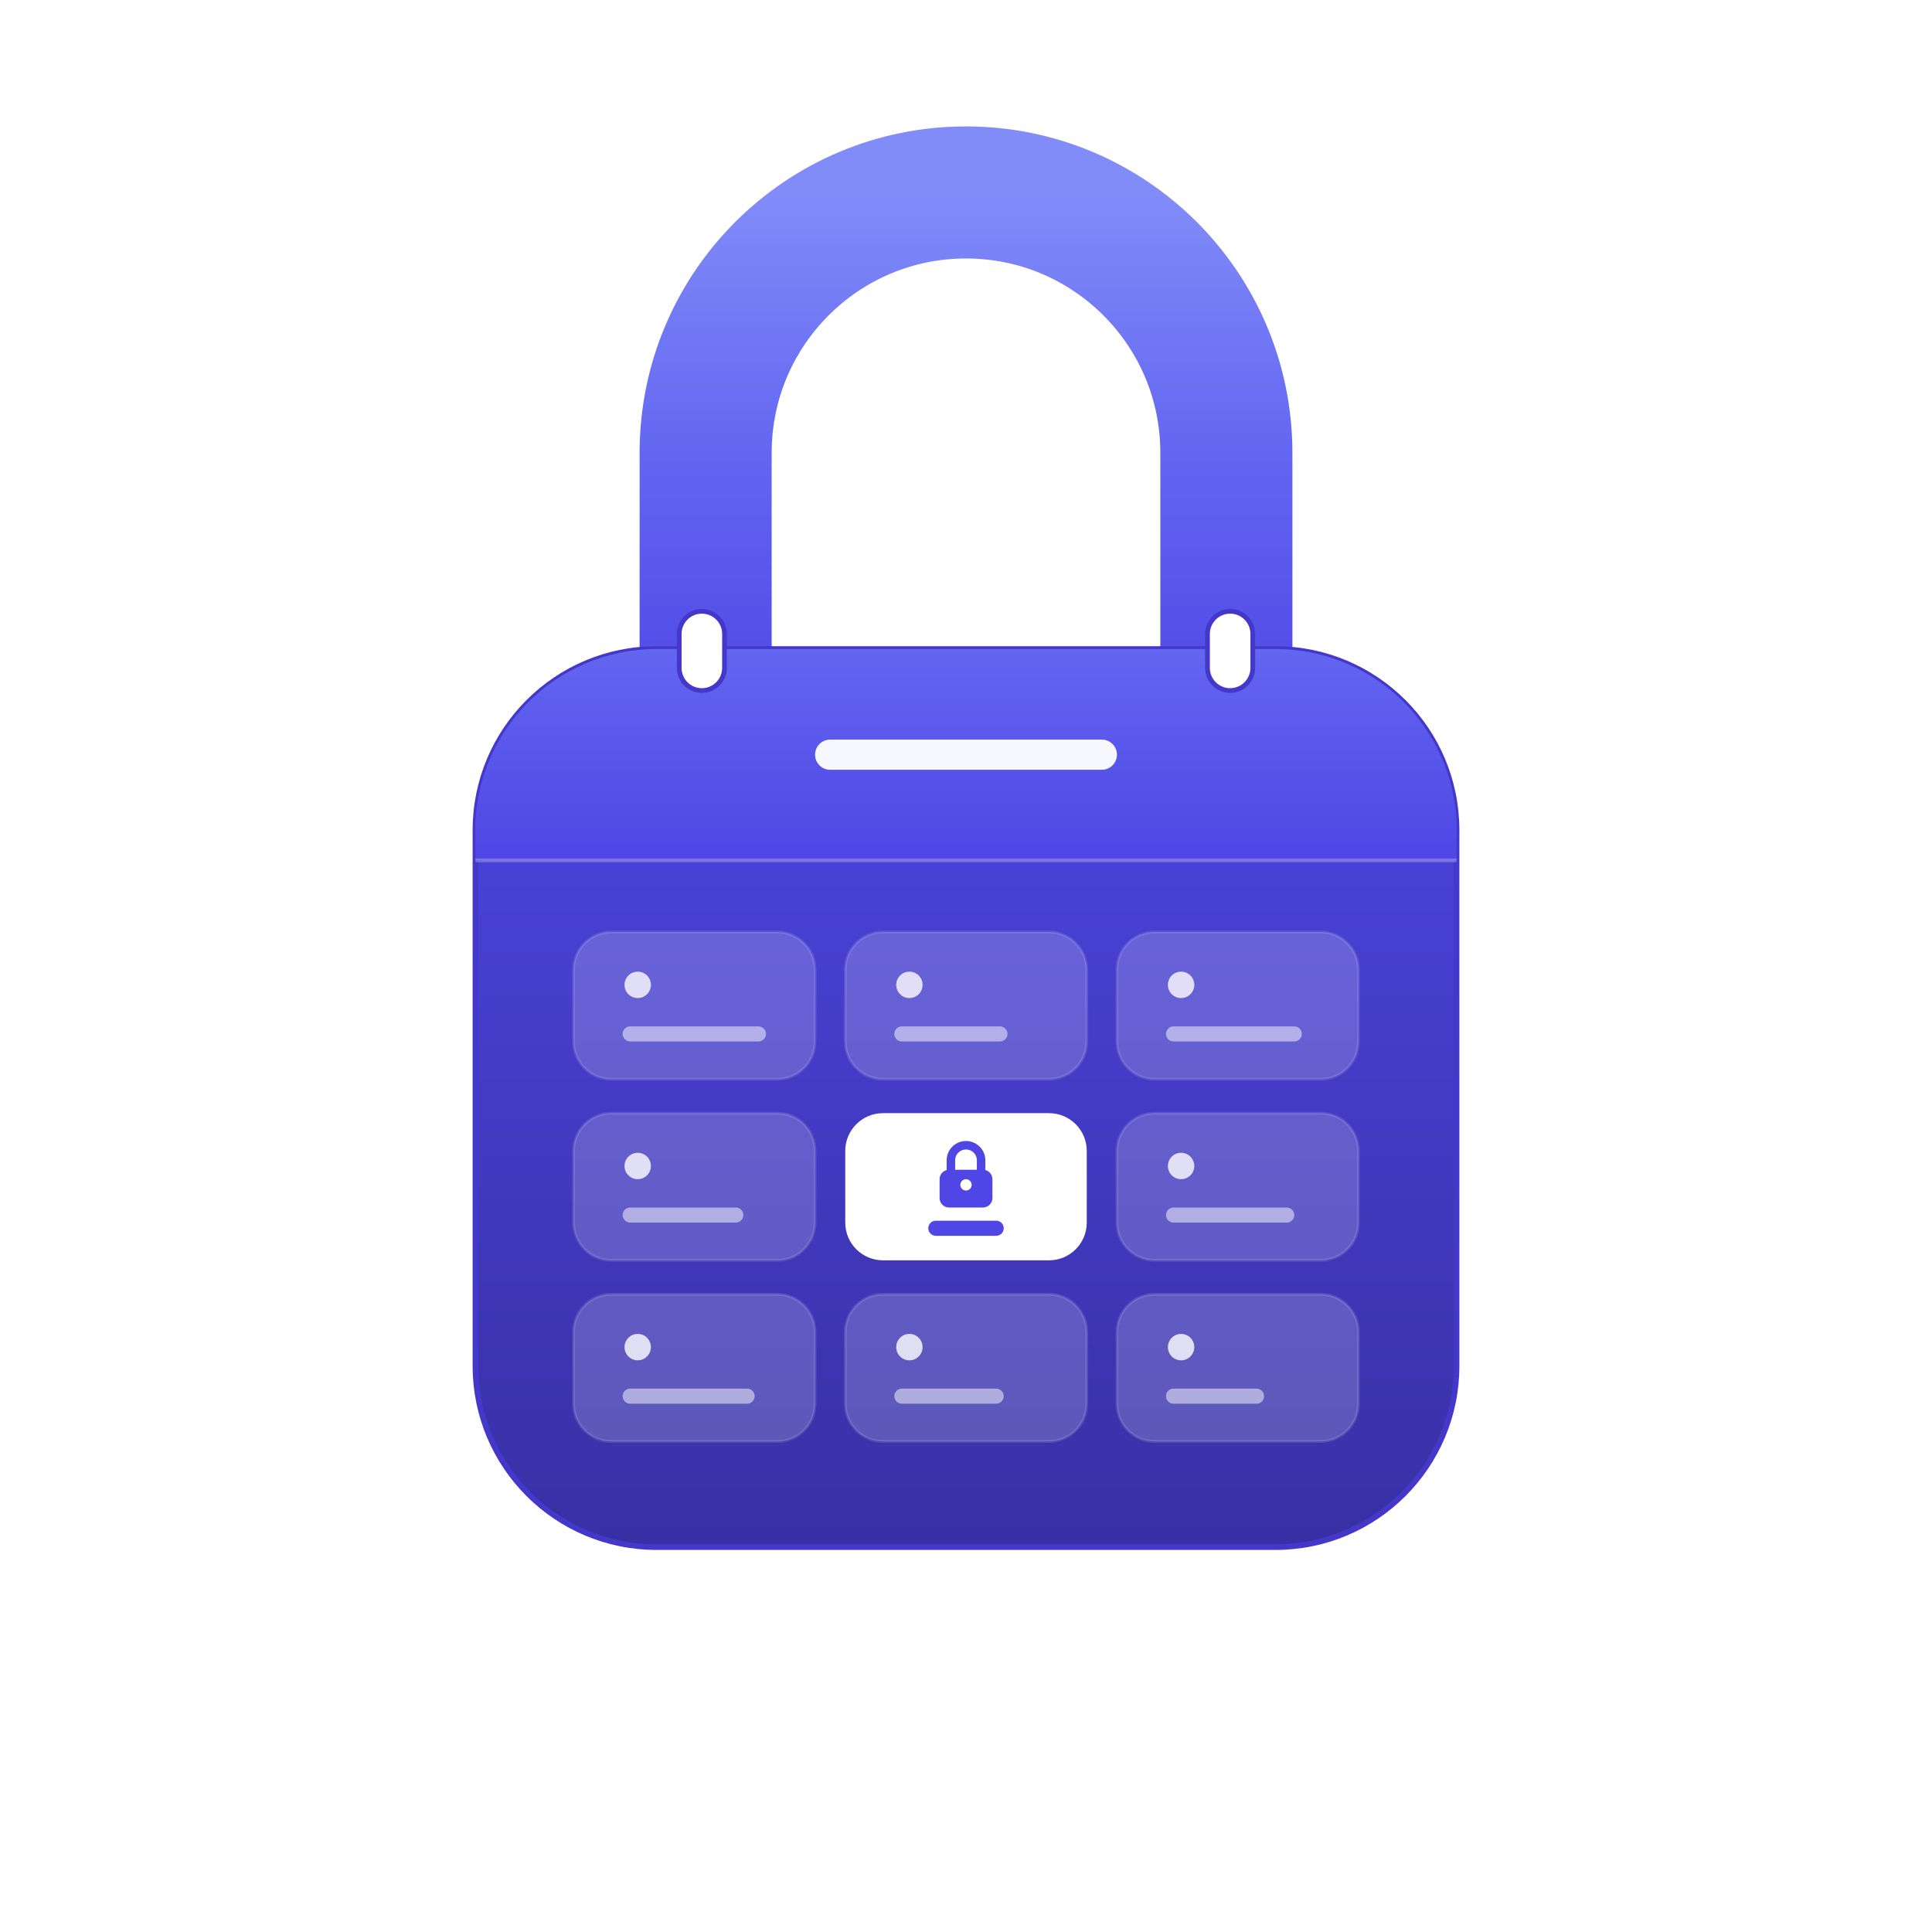
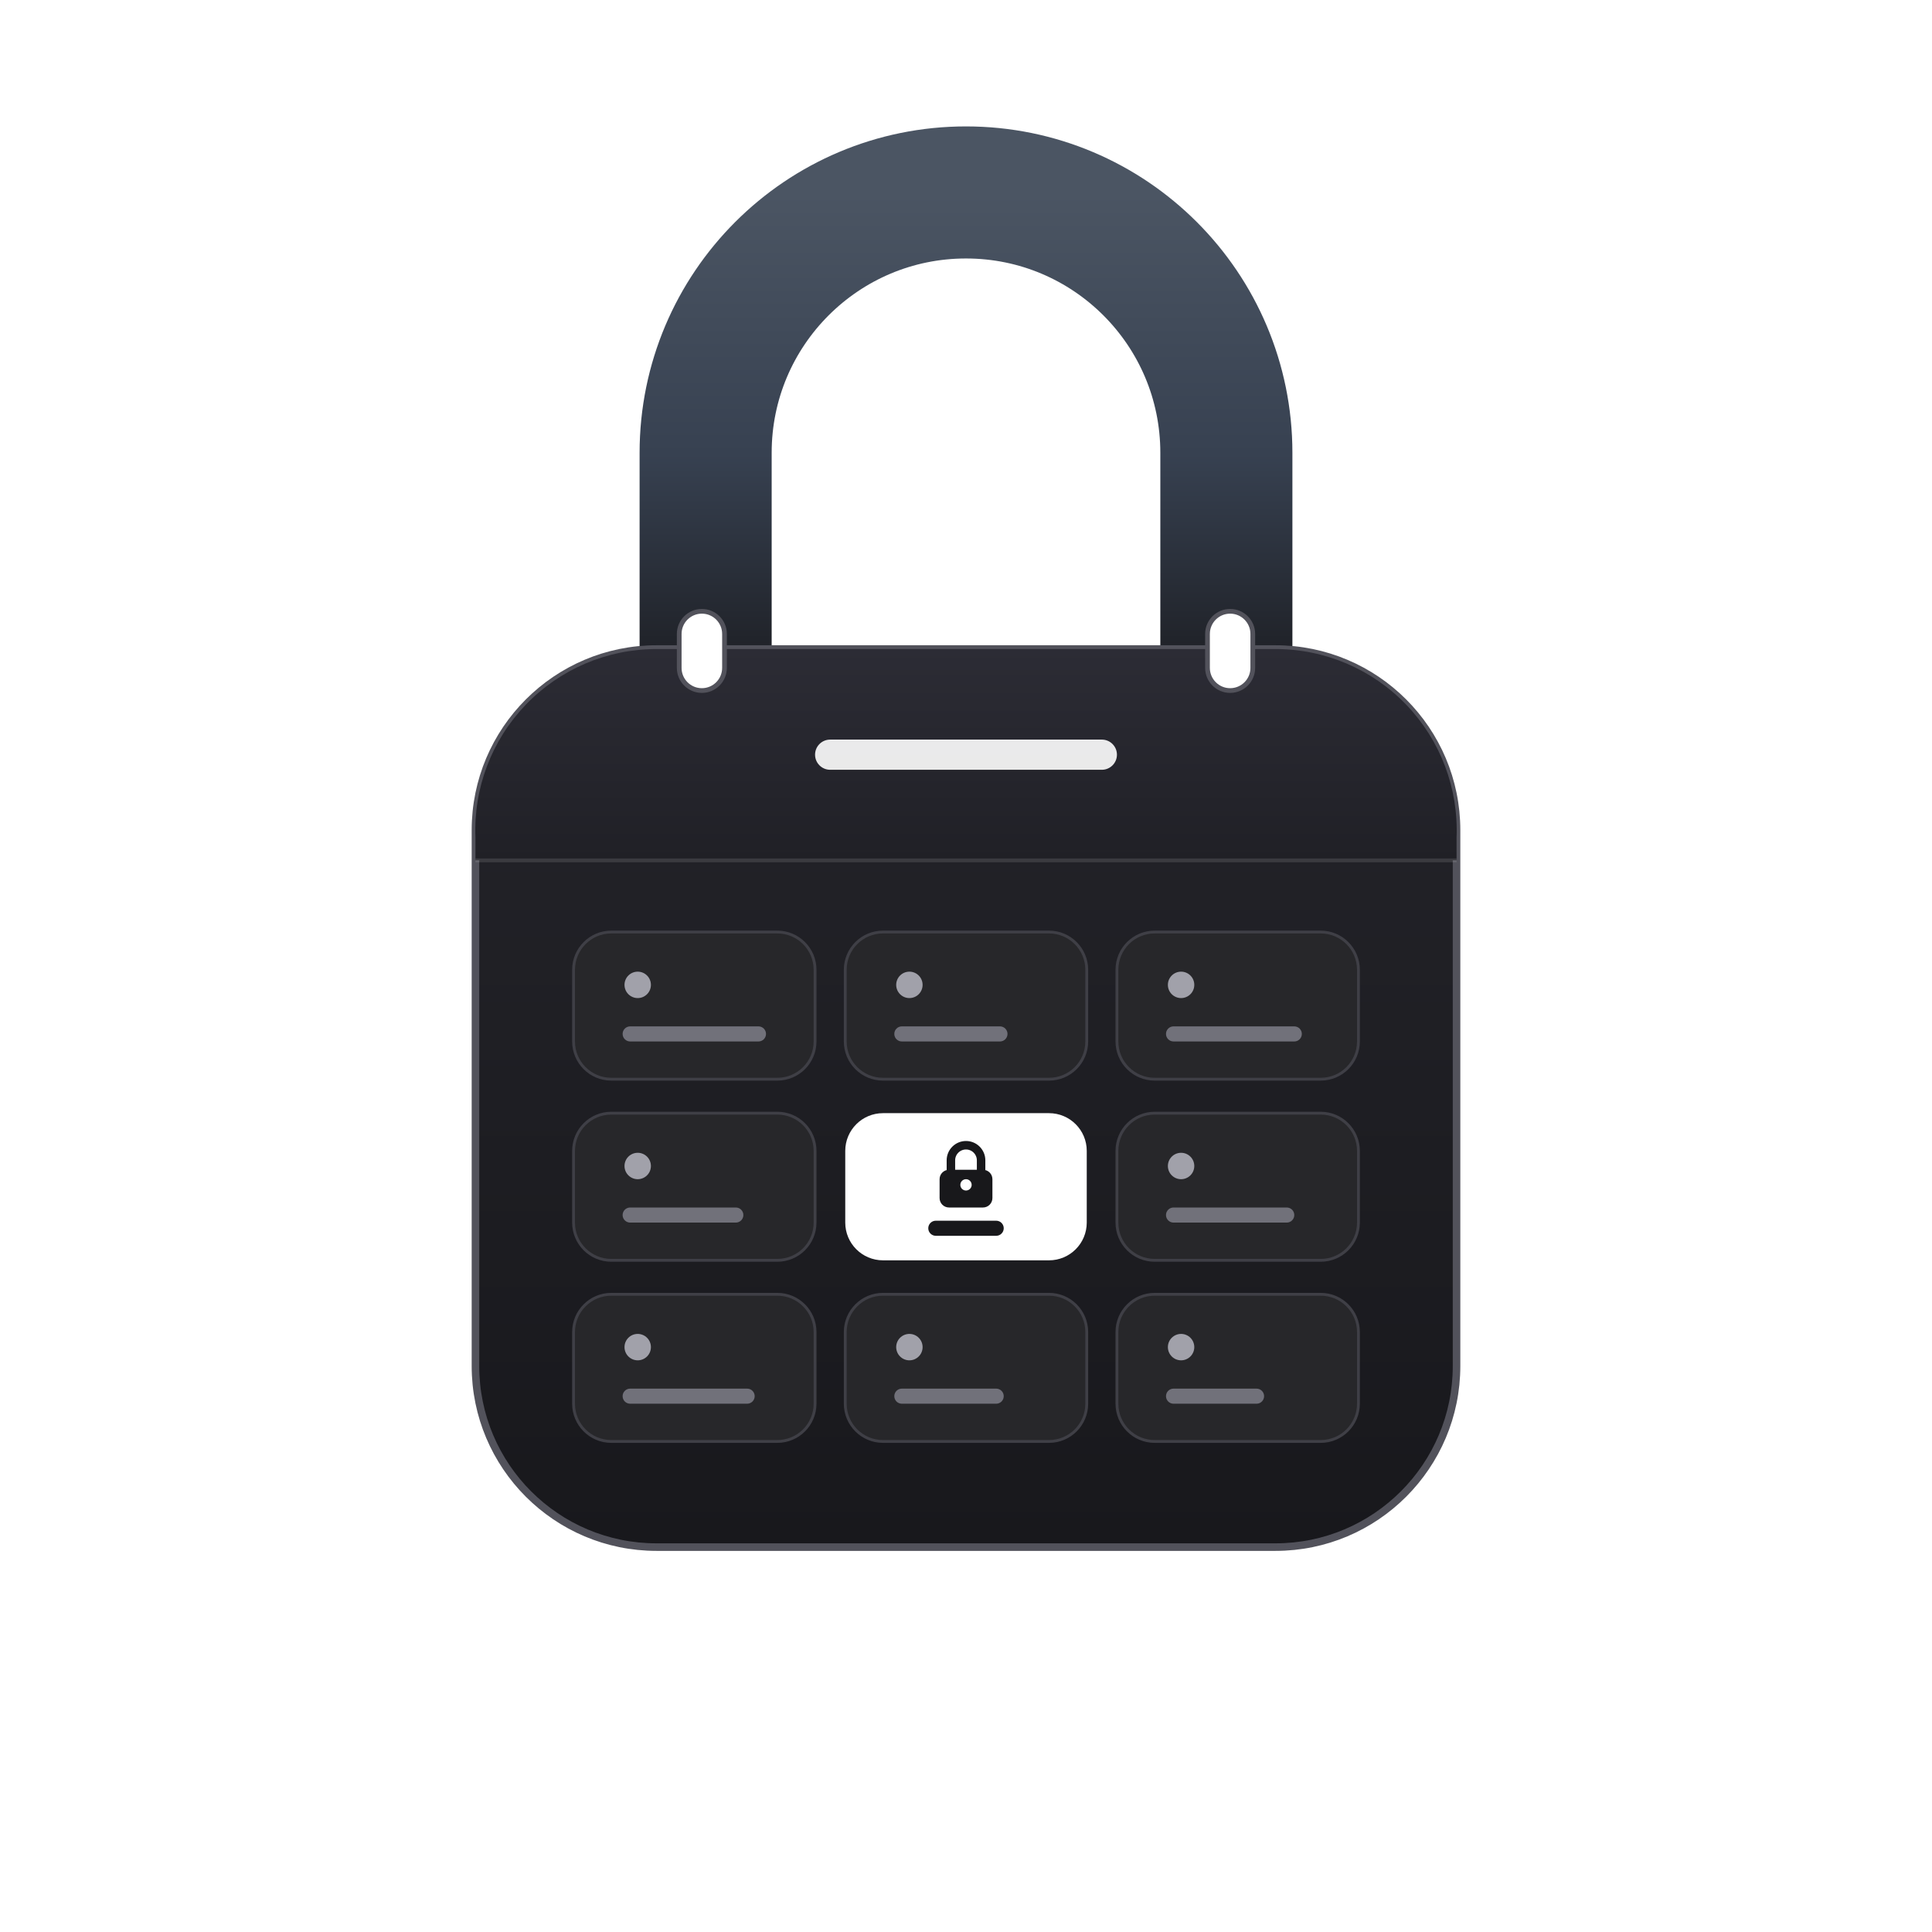
<svg xmlns="http://www.w3.org/2000/svg" viewBox="0 0 1024 1024" width="1024" height="1024">
  <defs>
-     <linearGradient id="shackleIndigo" x1="0%" y1="0%" x2="0%" y2="100%">
-       <stop offset="0%" stop-color="#818CF8" />
-       <stop offset="50%" stop-color="#6366F1" />
-       <stop offset="100%" stop-color="#4F46E5" />
+     <linearGradient id="shackleMetallic" x1="0%" y1="0%" x2="0%" y2="100%">
+       <stop offset="0%" stop-color="#4B5563" />
+       <stop offset="50%" stop-color="#374151" />
+       <stop offset="100%" stop-color="#18181B" />
    </linearGradient>
-     <linearGradient id="bodyIndigo" x1="0%" y1="0%" x2="0%" y2="100%">
-       <stop offset="0%" stop-color="#4F46E5" />
-       <stop offset="100%" stop-color="#3730A3" />
+     <linearGradient id="bodySlate" x1="0%" y1="0%" x2="0%" y2="100%">
+       <stop offset="0%" stop-color="#24242A" />
+       <stop offset="100%" stop-color="#18181C" />
    </linearGradient>
-     <linearGradient id="headerIndigo" x1="0%" y1="0%" x2="0%" y2="100%">
-       <stop offset="0%" stop-color="#6366F1" />
-       <stop offset="100%" stop-color="#4F46E5" />
+     <linearGradient id="headerSlate" x1="0%" y1="0%" x2="0%" y2="100%">
+       <stop offset="0%" stop-color="#2C2C35" />
+       <stop offset="100%" stop-color="#202026" />
    </linearGradient>
  </defs>
  <rect width="1024" height="1024" fill="#FFFFFF" />
-   <path d="M 374 380 V 240 A 138 138 0 0 1 650 240 V 380" fill="none" stroke="url(#shackleIndigo)" stroke-width="70" stroke-linecap="round" />
-   <rect x="252" y="344" width="520" height="476" rx="96" fill="url(#bodyIndigo)" stroke="#4338CA" stroke-width="3" />
-   <path d="M 348 346 H 676" stroke="#FFFFFF" stroke-opacity="0.35" stroke-width="2" stroke-linecap="round" />
-   <path d="M 252 444 V 444 A 96 96 0 0 1 348 344 H 676 A 96 96 0 0 1 772 444 V 456 H 252 Z" fill="url(#headerIndigo)" />
-   <line x1="252" y1="456" x2="772" y2="456" stroke="#FFFFFF" stroke-opacity="0.25" stroke-width="2" />
-   <rect x="360" y="324" width="24" height="42" rx="12" fill="#FFFFFF" stroke="#4338CA" stroke-width="2.5" />
-   <rect x="640" y="324" width="24" height="42" rx="12" fill="#FFFFFF" stroke="#4338CA" stroke-width="2.5" />
-   <rect x="432" y="392" width="160" height="16" rx="8" fill="#FFFFFF" fill-opacity="0.95" />
-   <rect x="304" y="494" width="128" height="78" rx="20" fill="#FFFFFF" fill-opacity="0.18" stroke="#FFFFFF" stroke-opacity="0.12" stroke-width="1.5" />
-   <circle cx="338" cy="522" r="7" fill="#FFFFFF" fill-opacity="0.8" />
-   <rect x="330" y="544" width="76" height="8" rx="4" fill="#FFFFFF" fill-opacity="0.5" />
-   <rect x="448" y="494" width="128" height="78" rx="20" fill="#FFFFFF" fill-opacity="0.18" stroke="#FFFFFF" stroke-opacity="0.12" stroke-width="1.5" />
-   <circle cx="482" cy="522" r="7" fill="#FFFFFF" fill-opacity="0.8" />
-   <rect x="474" y="544" width="60" height="8" rx="4" fill="#FFFFFF" fill-opacity="0.5" />
-   <rect x="592" y="494" width="128" height="78" rx="20" fill="#FFFFFF" fill-opacity="0.18" stroke="#FFFFFF" stroke-opacity="0.12" stroke-width="1.5" />
-   <circle cx="626" cy="522" r="7" fill="#FFFFFF" fill-opacity="0.8" />
-   <rect x="618" y="544" width="72" height="8" rx="4" fill="#FFFFFF" fill-opacity="0.5" />
-   <rect x="304" y="590" width="128" height="78" rx="20" fill="#FFFFFF" fill-opacity="0.18" stroke="#FFFFFF" stroke-opacity="0.12" stroke-width="1.5" />
-   <circle cx="338" cy="618" r="7" fill="#FFFFFF" fill-opacity="0.8" />
-   <rect x="330" y="640" width="64" height="8" rx="4" fill="#FFFFFF" fill-opacity="0.5" />
+   <path d="M 374 380 V 240 A 138 138 0 0 1 650 240 V 380" fill="none" stroke="url(#shackleMetallic)" stroke-width="70" stroke-linecap="round" />
+   <rect x="252" y="344" width="520" height="476" rx="96" fill="url(#bodySlate)" stroke="#52525B" stroke-width="4" />
+   <path d="M 348 346 H 676" stroke="#FFFFFF" stroke-opacity="0.25" stroke-width="2" stroke-linecap="round" />
+   <path d="M 252 444 V 444 A 96 96 0 0 1 348 344 H 676 A 96 96 0 0 1 772 444 V 456 H 252 Z" fill="url(#headerSlate)" />
+   <line x1="252" y1="456" x2="772" y2="456" stroke="#FFFFFF" stroke-opacity="0.12" stroke-width="2" />
+   <rect x="360" y="324" width="24" height="42" rx="12" fill="#FFFFFF" stroke="#52525B" stroke-width="2.5" />
+   <rect x="640" y="324" width="24" height="42" rx="12" fill="#FFFFFF" stroke="#52525B" stroke-width="2.5" />
+   <rect x="432" y="392" width="160" height="16" rx="8" fill="#FFFFFF" fill-opacity="0.9" />
+   <rect x="304" y="494" width="128" height="78" rx="20" fill="#27272A" stroke="#3F3F46" stroke-width="1.5" />
+   <circle cx="338" cy="522" r="7" fill="#A1A1AA" />
+   <rect x="330" y="544" width="76" height="8" rx="4" fill="#71717A" />
+   <rect x="448" y="494" width="128" height="78" rx="20" fill="#27272A" stroke="#3F3F46" stroke-width="1.5" />
+   <circle cx="482" cy="522" r="7" fill="#A1A1AA" />
+   <rect x="474" y="544" width="60" height="8" rx="4" fill="#71717A" />
+   <rect x="592" y="494" width="128" height="78" rx="20" fill="#27272A" stroke="#3F3F46" stroke-width="1.5" />
+   <circle cx="626" cy="522" r="7" fill="#A1A1AA" />
+   <rect x="618" y="544" width="72" height="8" rx="4" fill="#71717A" />
+   <rect x="304" y="590" width="128" height="78" rx="20" fill="#27272A" stroke="#3F3F46" stroke-width="1.5" />
+   <circle cx="338" cy="618" r="7" fill="#A1A1AA" />
+   <rect x="330" y="640" width="64" height="8" rx="4" fill="#71717A" />
  <rect x="448" y="590" width="128" height="78" rx="20" fill="#FFFFFF" />
-   <path d="M 504 620 V 615 A 8 8 0 0 1 520 615 V 620" fill="none" stroke="#4F46E5" stroke-width="4.5" stroke-linecap="round" />
-   <rect x="498" y="620" width="28" height="20" rx="5" fill="#4F46E5" />
+   <path d="M 504 620 V 615 A 8 8 0 0 1 520 615 V 620" fill="none" stroke="#18181B" stroke-width="4.5" stroke-linecap="round" />
+   <rect x="498" y="620" width="28" height="20" rx="5" fill="#18181B" />
  <circle cx="512" cy="628" r="3" fill="#FFFFFF" />
-   <rect x="492" y="647" width="40" height="8" rx="4" fill="#4F46E5" />
-   <rect x="592" y="590" width="128" height="78" rx="20" fill="#FFFFFF" fill-opacity="0.18" stroke="#FFFFFF" stroke-opacity="0.12" stroke-width="1.5" />
-   <circle cx="626" cy="618" r="7" fill="#FFFFFF" fill-opacity="0.8" />
-   <rect x="618" y="640" width="68" height="8" rx="4" fill="#FFFFFF" fill-opacity="0.5" />
-   <rect x="304" y="686" width="128" height="78" rx="20" fill="#FFFFFF" fill-opacity="0.18" stroke="#FFFFFF" stroke-opacity="0.12" stroke-width="1.5" />
-   <circle cx="338" cy="714" r="7" fill="#FFFFFF" fill-opacity="0.8" />
-   <rect x="330" y="736" width="70" height="8" rx="4" fill="#FFFFFF" fill-opacity="0.5" />
-   <rect x="448" y="686" width="128" height="78" rx="20" fill="#FFFFFF" fill-opacity="0.18" stroke="#FFFFFF" stroke-opacity="0.12" stroke-width="1.5" />
-   <circle cx="482" cy="714" r="7" fill="#FFFFFF" fill-opacity="0.8" />
-   <rect x="474" y="736" width="58" height="8" rx="4" fill="#FFFFFF" fill-opacity="0.5" />
-   <rect x="592" y="686" width="128" height="78" rx="20" fill="#FFFFFF" fill-opacity="0.18" stroke="#FFFFFF" stroke-opacity="0.12" stroke-width="1.5" />
-   <circle cx="626" cy="714" r="7" fill="#FFFFFF" fill-opacity="0.8" />
-   <rect x="618" y="736" width="52" height="8" rx="4" fill="#FFFFFF" fill-opacity="0.5" />
+   <rect x="492" y="647" width="40" height="8" rx="4" fill="#18181B" />
+   <rect x="592" y="590" width="128" height="78" rx="20" fill="#27272A" stroke="#3F3F46" stroke-width="1.5" />
+   <circle cx="626" cy="618" r="7" fill="#A1A1AA" />
+   <rect x="618" y="640" width="68" height="8" rx="4" fill="#71717A" />
+   <rect x="304" y="686" width="128" height="78" rx="20" fill="#27272A" stroke="#3F3F46" stroke-width="1.5" />
+   <circle cx="338" cy="714" r="7" fill="#A1A1AA" />
+   <rect x="330" y="736" width="70" height="8" rx="4" fill="#71717A" />
+   <rect x="448" y="686" width="128" height="78" rx="20" fill="#27272A" stroke="#3F3F46" stroke-width="1.5" />
+   <circle cx="482" cy="714" r="7" fill="#A1A1AA" />
+   <rect x="474" y="736" width="58" height="8" rx="4" fill="#71717A" />
+   <rect x="592" y="686" width="128" height="78" rx="20" fill="#27272A" stroke="#3F3F46" stroke-width="1.5" />
+   <circle cx="626" cy="714" r="7" fill="#A1A1AA" />
+   <rect x="618" y="736" width="52" height="8" rx="4" fill="#71717A" />
</svg>
